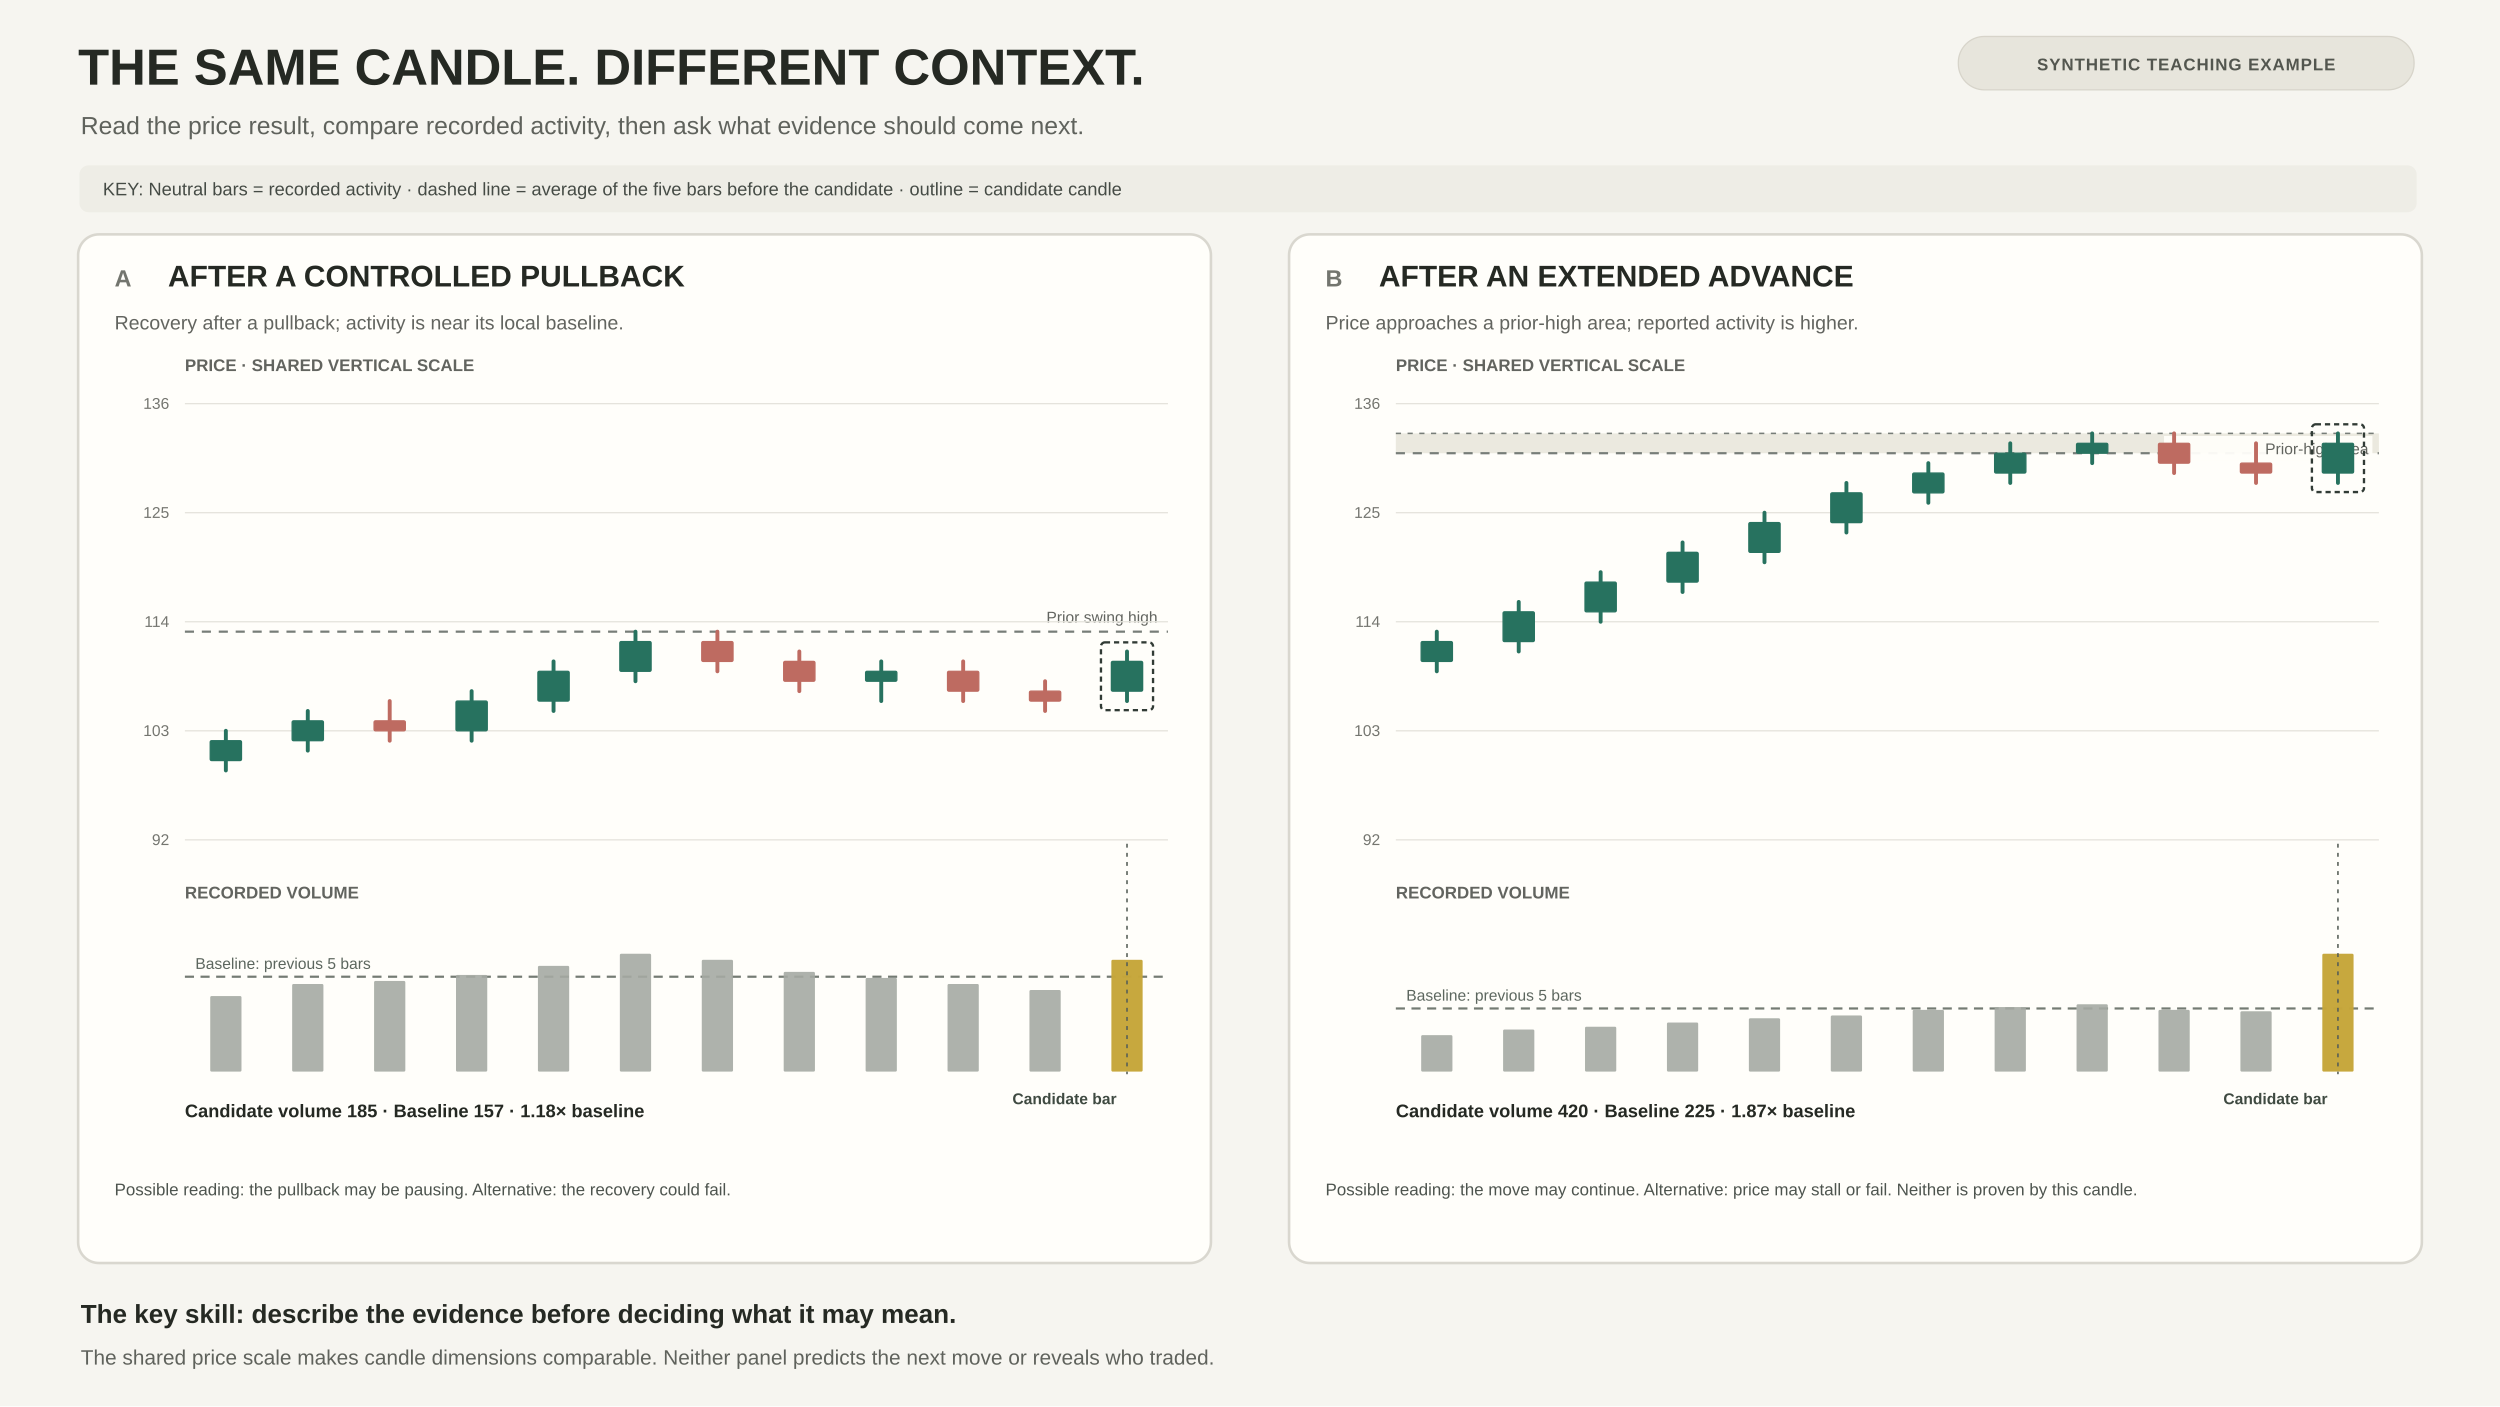
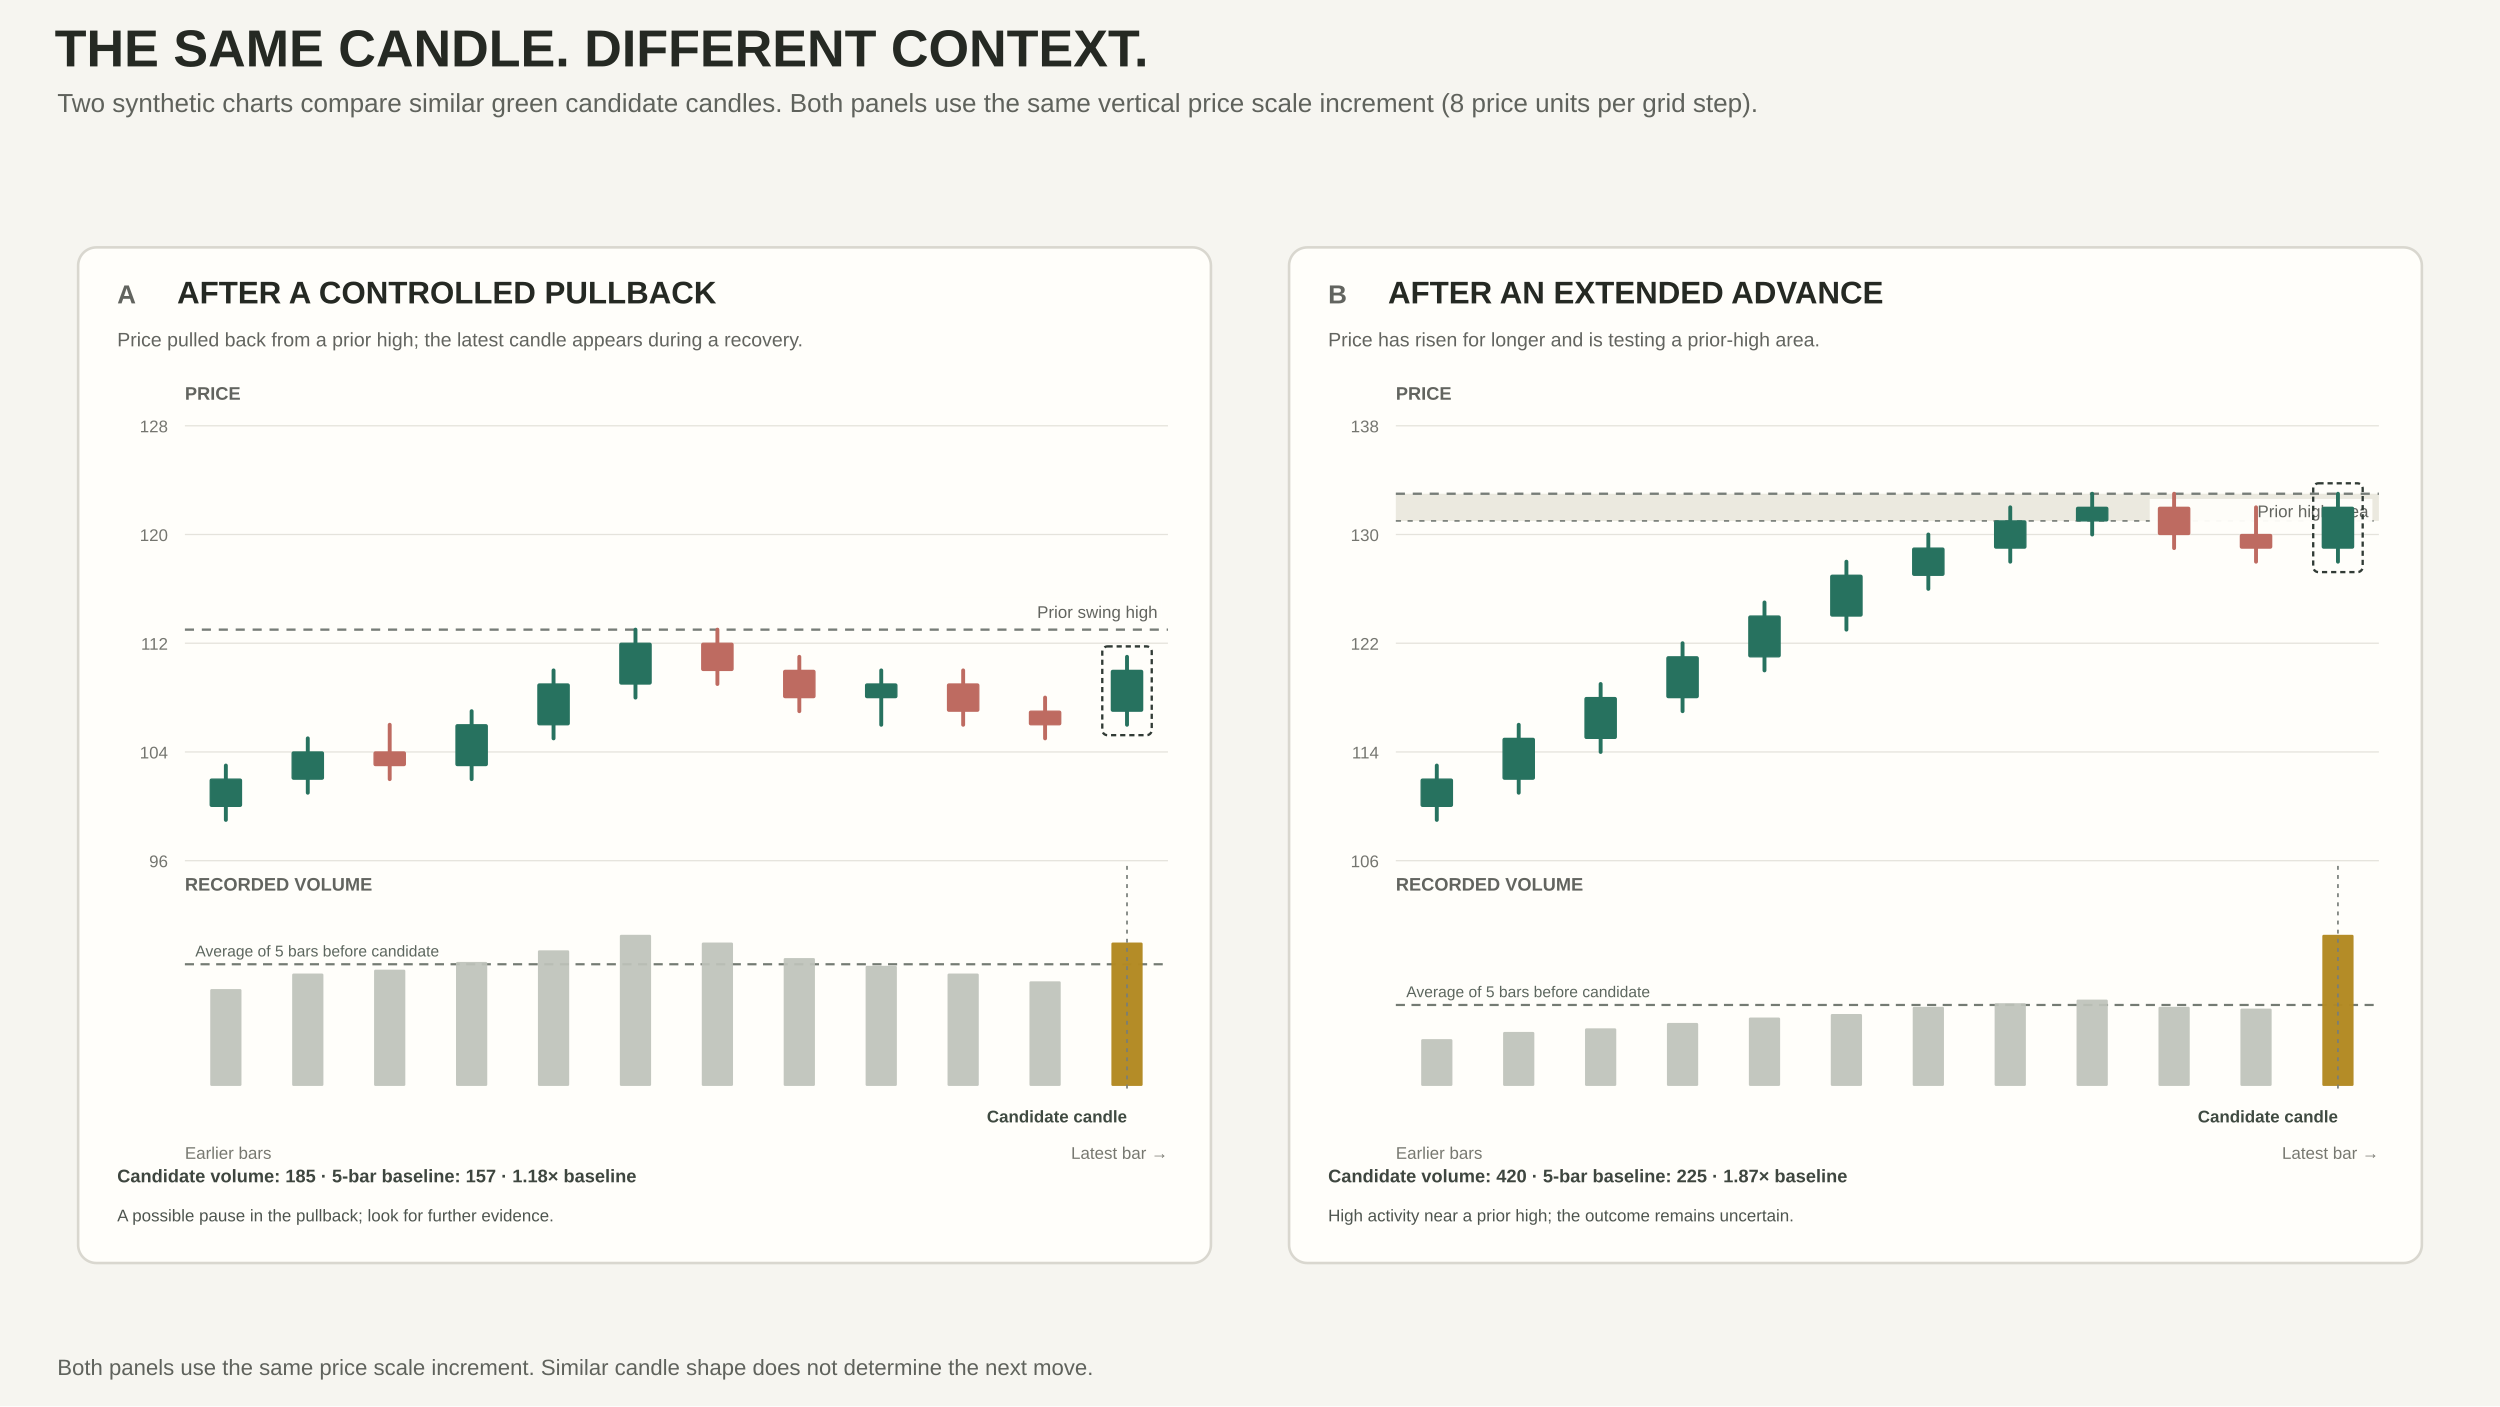
<svg xmlns="http://www.w3.org/2000/svg" width="1920" height="1080" viewBox="0 0 1920 1080" role="img" aria-labelledby="title desc">
  <rect width="1920" height="1080" fill="#f6f5f0" />
-   <text x="60" y="65" font-family="Arial,Helvetica,sans-serif" font-size="39" font-weight="700" fill="#252923">THE SAME CANDLE. DIFFERENT CONTEXT.</text>
-   <text x="62" y="103" font-family="Arial,Helvetica,sans-serif" font-size="19" fill="#5f625c">Read the price result, compare recorded activity, then ask what evidence should come next.</text>
-   <rect x="1504" y="28" width="350" height="41" rx="20" fill="#e7e5dc" stroke="#d7d4ca" />
-   <text x="1679" y="54" text-anchor="middle" font-family="Arial,Helvetica,sans-serif" font-size="13" font-weight="700" letter-spacing=".7" fill="#53564f">SYNTHETIC TEACHING EXAMPLE</text>
-   <rect x="61" y="127" width="1795" height="36" rx="7" fill="#eeede6" />
-   <text x="79" y="150" font-family="Arial,Helvetica,sans-serif" font-size="14" fill="#454b45">KEY: Neutral bars = recorded activity · dashed line = average of the five bars before the candidate · outline = candidate candle</text>
-   <g>
-     <rect x="60" y="180" width="870" height="790" rx="16" fill="#fffefa" stroke="#d9d7cf" stroke-width="2" />
-     <text x="88" y="220" font-family="Arial,Helvetica,sans-serif" font-size="18" font-weight="700" fill="#73756e">A</text>
-     <text x="129" y="220" font-family="Arial,Helvetica,sans-serif" font-size="23" font-weight="700" fill="#252923">AFTER A CONTROLLED PULLBACK</text>
-     <text x="88" y="253" font-family="Arial,Helvetica,sans-serif" font-size="15" fill="#62645f">Recovery after a pullback; activity is near its local baseline.</text>
-     <text x="142" y="285" font-family="Arial,Helvetica,sans-serif" font-size="13" font-weight="700" fill="#62645f">PRICE · SHARED VERTICAL SCALE</text>
-     <line x1="142" y1="485.114" x2="897" y2="485.114" stroke="#777d78" stroke-width="1.7" stroke-dasharray="7 6" />
-     <rect x="739" y="465.114" width="153" height="17" fill="#fffefa" opacity=".96" />
-     <text x="889" y="478.114" text-anchor="end" font-family="Arial,Helvetica,sans-serif" font-size="12" fill="#62645f">Prior swing high</text>
-     <line x1="142" y1="645" x2="897" y2="645" stroke="#e5e3dc" stroke-width="1" />
-     <text x="130" y="649" text-anchor="end" font-family="Arial,Helvetica,sans-serif" font-size="12" fill="#74756f">92</text>
-     <line x1="142" y1="561.25" x2="897" y2="561.25" stroke="#e5e3dc" stroke-width="1" />
-     <text x="130" y="565.25" text-anchor="end" font-family="Arial,Helvetica,sans-serif" font-size="12" fill="#74756f">103</text>
-     <line x1="142" y1="477.5" x2="897" y2="477.5" stroke="#e5e3dc" stroke-width="1" />
-     <text x="130" y="481.5" text-anchor="end" font-family="Arial,Helvetica,sans-serif" font-size="12" fill="#74756f">114</text>
-     <line x1="142" y1="393.75" x2="897" y2="393.75" stroke="#e5e3dc" stroke-width="1" />
-     <text x="130" y="397.75" text-anchor="end" font-family="Arial,Helvetica,sans-serif" font-size="12" fill="#74756f">125</text>
-     <line x1="142" y1="310" x2="897" y2="310" stroke="#e5e3dc" stroke-width="1" />
-     <text x="130" y="314" text-anchor="end" font-family="Arial,Helvetica,sans-serif" font-size="12" fill="#74756f">136</text>
-     <line x1="173.458" y1="561.25" x2="173.458" y2="591.705" stroke="#27725f" stroke-width="3" stroke-linecap="round" />
-     <rect x="161.458" y="568.864" width="24" height="15.227" rx="1" fill="#27725f" stroke="#27725f" />
-     <line x1="236.375" y1="546.023" x2="236.375" y2="576.477" stroke="#27725f" stroke-width="3" stroke-linecap="round" />
-     <rect x="224.375" y="553.636" width="24" height="15.227" rx="1" fill="#27725f" stroke="#27725f" />
-     <line x1="299.292" y1="538.409" x2="299.292" y2="568.864" stroke="#be6b61" stroke-width="3" stroke-linecap="round" />
-     <rect x="287.292" y="553.636" width="24" height="7.614" rx="1" fill="#be6b61" stroke="#be6b61" />
-     <line x1="362.208" y1="530.795" x2="362.208" y2="568.864" stroke="#27725f" stroke-width="3" stroke-linecap="round" />
-     <rect x="350.208" y="538.409" width="24" height="22.841" rx="1" fill="#27725f" stroke="#27725f" />
-     <line x1="425.125" y1="507.955" x2="425.125" y2="546.023" stroke="#27725f" stroke-width="3" stroke-linecap="round" />
-     <rect x="413.125" y="515.568" width="24" height="22.841" rx="1" fill="#27725f" stroke="#27725f" />
-     <line x1="488.042" y1="485.114" x2="488.042" y2="523.182" stroke="#27725f" stroke-width="3" stroke-linecap="round" />
-     <rect x="476.042" y="492.727" width="24" height="22.841" rx="1" fill="#27725f" stroke="#27725f" />
-     <line x1="550.958" y1="485.114" x2="550.958" y2="515.568" stroke="#be6b61" stroke-width="3" stroke-linecap="round" />
-     <rect x="538.958" y="492.727" width="24" height="15.227" rx="1" fill="#be6b61" stroke="#be6b61" />
-     <line x1="613.875" y1="500.341" x2="613.875" y2="530.795" stroke="#be6b61" stroke-width="3" stroke-linecap="round" />
-     <rect x="601.875" y="507.955" width="24" height="15.227" rx="1" fill="#be6b61" stroke="#be6b61" />
-     <line x1="676.792" y1="507.955" x2="676.792" y2="538.409" stroke="#27725f" stroke-width="3" stroke-linecap="round" />
-     <rect x="664.792" y="515.568" width="24" height="7.614" rx="1" fill="#27725f" stroke="#27725f" />
-     <line x1="739.708" y1="507.955" x2="739.708" y2="538.409" stroke="#be6b61" stroke-width="3" stroke-linecap="round" />
-     <rect x="727.708" y="515.568" width="24" height="15.227" rx="1" fill="#be6b61" stroke="#be6b61" />
-     <line x1="802.625" y1="523.182" x2="802.625" y2="546.023" stroke="#be6b61" stroke-width="3" stroke-linecap="round" />
-     <rect x="790.625" y="530.795" width="24" height="7.614" rx="1" fill="#be6b61" stroke="#be6b61" />
-     <rect x="845.542" y="493.341" width="40" height="52.068" rx="3" fill="none" stroke="#313b35" stroke-width="1.8" stroke-dasharray="4 3" />
-     <line x1="865.542" y1="500.341" x2="865.542" y2="538.409" stroke="#27725f" stroke-width="3" stroke-linecap="round" />
-     <rect x="853.542" y="507.955" width="24" height="22.841" rx="1" fill="#27725f" stroke="#27725f" />
-     <text x="142" y="690" font-family="Arial,Helvetica,sans-serif" font-size="13" font-weight="700" fill="#62645f">RECORDED VOLUME</text>
-     <line x1="142" y1="750.122" x2="897" y2="750.122" stroke="#747b73" stroke-width="1.7" stroke-dasharray="7 5" />
-     <rect x="147" y="732.122" width="210" height="16" fill="#fffefa" opacity=".98" />
-     <text x="150" y="744.122" font-family="Arial,Helvetica,sans-serif" font-size="12" fill="#5c665e">Baseline: previous 5 bars</text>
-     <rect x="161.458" y="764.976" width="24" height="58.024" rx="1" fill="#a5aaa3" opacity=".9" />
-     <rect x="224.375" y="755.692" width="24" height="67.308" rx="1" fill="#a5aaa3" opacity=".9" />
-     <rect x="287.292" y="753.371" width="24" height="69.629" rx="1" fill="#a5aaa3" opacity=".9" />
-     <rect x="350.208" y="748.729" width="24" height="74.271" rx="1" fill="#a5aaa3" opacity=".9" />
-     <rect x="413.125" y="741.767" width="24" height="81.233" rx="1" fill="#a5aaa3" opacity=".9" />
-     <rect x="476.042" y="732.483" width="24" height="90.517" rx="1" fill="#a5aaa3" opacity=".9" />
-     <rect x="538.958" y="737.125" width="24" height="85.875" rx="1" fill="#a5aaa3" opacity=".9" />
-     <rect x="601.875" y="746.408" width="24" height="76.592" rx="1" fill="#a5aaa3" opacity=".9" />
-     <rect x="664.792" y="751.05" width="24" height="71.95" rx="1" fill="#a5aaa3" opacity=".9" />
-     <rect x="727.708" y="755.692" width="24" height="67.308" rx="1" fill="#a5aaa3" opacity=".9" />
-     <rect x="790.625" y="760.334" width="24" height="62.666" rx="1" fill="#a5aaa3" opacity=".9" />
-     <rect x="853.542" y="737.125" width="24" height="85.875" rx="1" fill="#c6a63a" opacity=".98" />
-     <line x1="865.542" y1="648" x2="865.542" y2="825" stroke="#555d56" stroke-width="1.2" stroke-dasharray="3 4" />
-     <text x="857.542" y="848" text-anchor="end" font-family="Arial,Helvetica,sans-serif" font-size="12" font-weight="700" fill="#3f4a41">Candidate bar</text>
-     <text x="142" y="858" font-family="Arial,Helvetica,sans-serif" font-size="14" font-weight="700" fill="#252923">Candidate volume 185 · Baseline 157 · 1.18× baseline</text>
-     <text x="88" y="918" font-family="Arial,Helvetica,sans-serif" font-size="13" fill="#4d544e">Possible reading: the pullback may be pausing. Alternative: the recovery could fail.</text>
+   <text x="42" y="51" font-family="Arial,Helvetica,sans-serif" font-size="40" font-weight="700" fill="#252923">THE SAME CANDLE. DIFFERENT CONTEXT.</text>
+   <text x="44" y="86" font-family="Arial,Helvetica,sans-serif" font-size="20" fill="#5f625c">Two synthetic charts compare similar green candidate candles. Both panels use the same vertical price scale increment (8 price units per grid step).</text>
+   <g class="panel">
+     <rect x="60" y="190" width="870" height="780" rx="14" fill="#fffefa" stroke="#d9d7cf" stroke-width="2" />
+     <text x="90" y="233" font-family="Arial,Helvetica,sans-serif" font-size="20" font-weight="700" fill="#62645f">A</text>
+     <text x="136" y="233" font-family="Arial,Helvetica,sans-serif" font-size="24" font-weight="700" fill="#252923">AFTER A CONTROLLED PULLBACK</text>
+     <text x="90" y="266" font-family="Arial,Helvetica,sans-serif" font-size="15" fill="#62645f">Price pulled back from a prior high; the latest candle appears during a recovery.</text>
+     <text x="142" y="307" font-family="Arial,Helvetica,sans-serif" font-size="14" font-weight="700" fill="#62645f">PRICE</text>
+     <line x1="142" y1="483.562" x2="897" y2="483.562" stroke="#777d78" stroke-width="1.8" stroke-dasharray="7 6" />
+     <rect x="723" y="458.562" width="169" height="20" fill="#fffefa" opacity=".95" />
+     <text x="889" y="474.562" text-anchor="end" font-family="Arial,Helvetica,sans-serif" font-size="13" fill="#62645f">Prior swing high</text>
+     <line x1="142" y1="661" x2="897" y2="661" stroke="#e5e3dc" stroke-width="1" />
+     <text x="129" y="666" text-anchor="end" font-family="Arial,Helvetica,sans-serif" font-size="13" fill="#74756f">96</text>
+     <line x1="142" y1="577.5" x2="897" y2="577.5" stroke="#e5e3dc" stroke-width="1" />
+     <text x="129" y="582.5" text-anchor="end" font-family="Arial,Helvetica,sans-serif" font-size="13" fill="#74756f">104</text>
+     <line x1="142" y1="494" x2="897" y2="494" stroke="#e5e3dc" stroke-width="1" />
+     <text x="129" y="499" text-anchor="end" font-family="Arial,Helvetica,sans-serif" font-size="13" fill="#74756f">112</text>
+     <line x1="142" y1="410.5" x2="897" y2="410.5" stroke="#e5e3dc" stroke-width="1" />
+     <text x="129" y="415.5" text-anchor="end" font-family="Arial,Helvetica,sans-serif" font-size="13" fill="#74756f">120</text>
+     <line x1="142" y1="327" x2="897" y2="327" stroke="#e5e3dc" stroke-width="1" />
+     <text x="129" y="332" text-anchor="end" font-family="Arial,Helvetica,sans-serif" font-size="13" fill="#74756f">128</text>
+     <line x1="173.458" y1="587.938" x2="173.458" y2="629.688" stroke="#27725f" stroke-width="3" stroke-linecap="round" />
+     <rect x="161.458" y="598.375" width="24" height="20.875" rx="1" fill="#27725f" stroke="#27725f" stroke-width="1" />
+     <line x1="236.375" y1="567.062" x2="236.375" y2="608.812" stroke="#27725f" stroke-width="3" stroke-linecap="round" />
+     <rect x="224.375" y="577.5" width="24" height="20.875" rx="1" fill="#27725f" stroke="#27725f" stroke-width="1" />
+     <line x1="299.292" y1="556.625" x2="299.292" y2="598.375" stroke="#be6b61" stroke-width="3" stroke-linecap="round" />
+     <rect x="287.292" y="577.5" width="24" height="10.438" rx="1" fill="#be6b61" stroke="#be6b61" stroke-width="1" />
+     <line x1="362.208" y1="546.188" x2="362.208" y2="598.375" stroke="#27725f" stroke-width="3" stroke-linecap="round" />
+     <rect x="350.208" y="556.625" width="24" height="31.312" rx="1" fill="#27725f" stroke="#27725f" stroke-width="1" />
+     <line x1="425.125" y1="514.875" x2="425.125" y2="567.062" stroke="#27725f" stroke-width="3" stroke-linecap="round" />
+     <rect x="413.125" y="525.312" width="24" height="31.312" rx="1" fill="#27725f" stroke="#27725f" stroke-width="1" />
+     <line x1="488.042" y1="483.562" x2="488.042" y2="535.75" stroke="#27725f" stroke-width="3" stroke-linecap="round" />
+     <rect x="476.042" y="494" width="24" height="31.312" rx="1" fill="#27725f" stroke="#27725f" stroke-width="1" />
+     <line x1="550.958" y1="483.562" x2="550.958" y2="525.312" stroke="#be6b61" stroke-width="3" stroke-linecap="round" />
+     <rect x="538.958" y="494" width="24" height="20.875" rx="1" fill="#be6b61" stroke="#be6b61" stroke-width="1" />
+     <line x1="613.875" y1="504.438" x2="613.875" y2="546.188" stroke="#be6b61" stroke-width="3" stroke-linecap="round" />
+     <rect x="601.875" y="514.875" width="24" height="20.875" rx="1" fill="#be6b61" stroke="#be6b61" stroke-width="1" />
+     <line x1="676.792" y1="514.875" x2="676.792" y2="556.625" stroke="#27725f" stroke-width="3" stroke-linecap="round" />
+     <rect x="664.792" y="525.312" width="24" height="10.438" rx="1" fill="#27725f" stroke="#27725f" stroke-width="1" />
+     <line x1="739.708" y1="514.875" x2="739.708" y2="556.625" stroke="#be6b61" stroke-width="3" stroke-linecap="round" />
+     <rect x="727.708" y="525.312" width="24" height="20.875" rx="1" fill="#be6b61" stroke="#be6b61" stroke-width="1" />
+     <line x1="802.625" y1="535.75" x2="802.625" y2="567.062" stroke="#be6b61" stroke-width="3" stroke-linecap="round" />
+     <rect x="790.625" y="546.188" width="24" height="10.438" rx="1" fill="#be6b61" stroke="#be6b61" stroke-width="1" />
+     <rect x="846.542" y="496.438" width="38" height="68.188" rx="4" fill="none" stroke="#313b35" stroke-width="1.8" stroke-dasharray="4 3" />
+     <line x1="865.542" y1="504.438" x2="865.542" y2="556.625" stroke="#27725f" stroke-width="3" stroke-linecap="round" />
+     <rect x="853.542" y="514.875" width="24" height="31.312" rx="1" fill="#27725f" stroke="#27725f" stroke-width="1" />
+     <text x="142" y="684" font-family="Arial,Helvetica,sans-serif" font-size="14" font-weight="700" fill="#62645f">RECORDED VOLUME</text>
+     <line x1="142" y1="740.548" x2="897" y2="740.548" stroke="#747b73" stroke-width="1.7" stroke-dasharray="7 5" />
+     <rect x="147" y="722.548" width="230" height="16" fill="#fffefa" opacity=".98" />
+     <text x="150" y="734.548" font-family="Arial,Helvetica,sans-serif" font-size="12" fill="#5c665e">Average of 5 bars before candidate</text>
+     <rect x="161.458" y="759.595" width="24" height="74.405" rx="1" fill="#bec2ba" opacity=".92" />
+     <rect x="224.375" y="747.69" width="24" height="86.31" rx="1" fill="#bec2ba" opacity=".92" />
+     <rect x="287.292" y="744.714" width="24" height="89.286" rx="1" fill="#bec2ba" opacity=".92" />
+     <rect x="350.208" y="738.762" width="24" height="95.238" rx="1" fill="#bec2ba" opacity=".92" />
+     <rect x="413.125" y="729.833" width="24" height="104.167" rx="1" fill="#bec2ba" opacity=".92" />
+     <rect x="476.042" y="717.929" width="24" height="116.071" rx="1" fill="#bec2ba" opacity=".92" />
+     <rect x="538.958" y="723.881" width="24" height="110.119" rx="1" fill="#bec2ba" opacity=".92" />
+     <rect x="601.875" y="735.786" width="24" height="98.214" rx="1" fill="#bec2ba" opacity=".92" />
+     <rect x="664.792" y="741.738" width="24" height="92.262" rx="1" fill="#bec2ba" opacity=".92" />
+     <rect x="727.708" y="747.69" width="24" height="86.31" rx="1" fill="#bec2ba" opacity=".92" />
+     <rect x="790.625" y="753.643" width="24" height="80.357" rx="1" fill="#bec2ba" opacity=".92" />
+     <rect x="853.542" y="723.881" width="24" height="110.119" rx="1" fill="#b28a23" opacity=".98" />
+     <line x1="865.542" y1="665" x2="865.542" y2="838" stroke="#777d78" stroke-width="1.3" stroke-dasharray="3 4" />
+     <text x="865.542" y="862" text-anchor="end" font-family="Arial,Helvetica,sans-serif" font-size="13" font-weight="700" fill="#3f4a41">Candidate candle</text>
+     <text x="142" y="890" font-family="Arial,Helvetica,sans-serif" font-size="13" fill="#777870">Earlier bars</text>
+     <text x="897" y="890" text-anchor="end" font-family="Arial,Helvetica,sans-serif" font-size="13" fill="#777870">Latest bar →</text>
+     <text x="90" y="908" font-family="Arial,Helvetica,sans-serif" font-size="14" font-weight="700" fill="#3e463f">Candidate volume: 185   ·   5-bar baseline: 157   ·   1.18× baseline</text>
+     <text x="90" y="938" font-family="Arial,Helvetica,sans-serif" font-size="13" fill="#4d544e">A possible pause in the pullback; look for further evidence.</text>
  </g>
-   <g>
-     <rect x="990" y="180" width="870" height="790" rx="16" fill="#fffefa" stroke="#d9d7cf" stroke-width="2" />
-     <text x="1018" y="220" font-family="Arial,Helvetica,sans-serif" font-size="18" font-weight="700" fill="#73756e">B</text>
-     <text x="1059" y="220" font-family="Arial,Helvetica,sans-serif" font-size="23" font-weight="700" fill="#252923">AFTER AN EXTENDED ADVANCE</text>
-     <text x="1018" y="253" font-family="Arial,Helvetica,sans-serif" font-size="15" fill="#62645f">Price approaches a prior-high area; reported activity is higher.</text>
-     <text x="1072" y="285" font-family="Arial,Helvetica,sans-serif" font-size="13" font-weight="700" fill="#62645f">PRICE · SHARED VERTICAL SCALE</text>
-     <rect x="1072" y="332.841" width="755" height="15.227" fill="#e9e7dc" opacity=".9" />
-     <line x1="1072" y1="348.068" x2="1827" y2="348.068" stroke="#777d78" stroke-width="1.7" stroke-dasharray="7 6" />
-     <line x1="1072" y1="332.841" x2="1827" y2="332.841" stroke="#777d78" stroke-width="1.2" stroke-dasharray="4 5" />
-     <rect x="1662" y="334.841" width="160" height="19" fill="#fffefa" opacity=".95" />
-     <text x="1819" y="348.841" text-anchor="end" font-family="Arial,Helvetica,sans-serif" font-size="12" fill="#62645f">Prior-high area</text>
-     <line x1="1072" y1="645" x2="1827" y2="645" stroke="#e5e3dc" stroke-width="1" />
-     <text x="1060" y="649" text-anchor="end" font-family="Arial,Helvetica,sans-serif" font-size="12" fill="#74756f">92</text>
-     <line x1="1072" y1="561.25" x2="1827" y2="561.25" stroke="#e5e3dc" stroke-width="1" />
-     <text x="1060" y="565.25" text-anchor="end" font-family="Arial,Helvetica,sans-serif" font-size="12" fill="#74756f">103</text>
-     <line x1="1072" y1="477.5" x2="1827" y2="477.5" stroke="#e5e3dc" stroke-width="1" />
-     <text x="1060" y="481.5" text-anchor="end" font-family="Arial,Helvetica,sans-serif" font-size="12" fill="#74756f">114</text>
-     <line x1="1072" y1="393.75" x2="1827" y2="393.75" stroke="#e5e3dc" stroke-width="1" />
-     <text x="1060" y="397.75" text-anchor="end" font-family="Arial,Helvetica,sans-serif" font-size="12" fill="#74756f">125</text>
-     <line x1="1072" y1="310" x2="1827" y2="310" stroke="#e5e3dc" stroke-width="1" />
-     <text x="1060" y="314" text-anchor="end" font-family="Arial,Helvetica,sans-serif" font-size="12" fill="#74756f">136</text>
-     <line x1="1103.458" y1="485.114" x2="1103.458" y2="515.568" stroke="#27725f" stroke-width="3" stroke-linecap="round" />
-     <rect x="1091.458" y="492.727" width="24" height="15.227" rx="1" fill="#27725f" stroke="#27725f" />
-     <line x1="1166.375" y1="462.273" x2="1166.375" y2="500.341" stroke="#27725f" stroke-width="3" stroke-linecap="round" />
-     <rect x="1154.375" y="469.886" width="24" height="22.841" rx="1" fill="#27725f" stroke="#27725f" />
-     <line x1="1229.292" y1="439.432" x2="1229.292" y2="477.5" stroke="#27725f" stroke-width="3" stroke-linecap="round" />
-     <rect x="1217.292" y="447.045" width="24" height="22.841" rx="1" fill="#27725f" stroke="#27725f" />
-     <line x1="1292.208" y1="416.591" x2="1292.208" y2="454.659" stroke="#27725f" stroke-width="3" stroke-linecap="round" />
-     <rect x="1280.208" y="424.205" width="24" height="22.841" rx="1" fill="#27725f" stroke="#27725f" />
-     <line x1="1355.125" y1="393.75" x2="1355.125" y2="431.818" stroke="#27725f" stroke-width="3" stroke-linecap="round" />
-     <rect x="1343.125" y="401.364" width="24" height="22.841" rx="1" fill="#27725f" stroke="#27725f" />
-     <line x1="1418.042" y1="370.909" x2="1418.042" y2="408.977" stroke="#27725f" stroke-width="3" stroke-linecap="round" />
-     <rect x="1406.042" y="378.523" width="24" height="22.841" rx="1" fill="#27725f" stroke="#27725f" />
-     <line x1="1480.958" y1="355.682" x2="1480.958" y2="386.136" stroke="#27725f" stroke-width="3" stroke-linecap="round" />
-     <rect x="1468.958" y="363.295" width="24" height="15.227" rx="1" fill="#27725f" stroke="#27725f" />
-     <line x1="1543.875" y1="340.455" x2="1543.875" y2="370.909" stroke="#27725f" stroke-width="3" stroke-linecap="round" />
-     <rect x="1531.875" y="348.068" width="24" height="15.227" rx="1" fill="#27725f" stroke="#27725f" />
-     <line x1="1606.792" y1="332.841" x2="1606.792" y2="355.682" stroke="#27725f" stroke-width="3" stroke-linecap="round" />
-     <rect x="1594.792" y="340.455" width="24" height="7.614" rx="1" fill="#27725f" stroke="#27725f" />
-     <line x1="1669.708" y1="332.841" x2="1669.708" y2="363.295" stroke="#be6b61" stroke-width="3" stroke-linecap="round" />
-     <rect x="1657.708" y="340.455" width="24" height="15.227" rx="1" fill="#be6b61" stroke="#be6b61" />
-     <line x1="1732.625" y1="340.455" x2="1732.625" y2="370.909" stroke="#be6b61" stroke-width="3" stroke-linecap="round" />
-     <rect x="1720.625" y="355.682" width="24" height="7.614" rx="1" fill="#be6b61" stroke="#be6b61" />
-     <rect x="1775.542" y="325.841" width="40" height="52.068" rx="3" fill="none" stroke="#313b35" stroke-width="1.8" stroke-dasharray="4 3" />
-     <line x1="1795.542" y1="332.841" x2="1795.542" y2="370.909" stroke="#27725f" stroke-width="3" stroke-linecap="round" />
-     <rect x="1783.542" y="340.455" width="24" height="22.841" rx="1" fill="#27725f" stroke="#27725f" />
-     <text x="1072" y="690" font-family="Arial,Helvetica,sans-serif" font-size="13" font-weight="700" fill="#62645f">RECORDED VOLUME</text>
-     <line x1="1072" y1="774.509" x2="1827" y2="774.509" stroke="#747b73" stroke-width="1.7" stroke-dasharray="7 5" />
-     <rect x="1077" y="756.509" width="210" height="16" fill="#fffefa" opacity=".98" />
-     <text x="1080" y="768.509" font-family="Arial,Helvetica,sans-serif" font-size="12" fill="#5c665e">Baseline: previous 5 bars</text>
-     <rect x="1091.458" y="794.983" width="24" height="28.017" rx="1" fill="#a5aaa3" opacity=".9" />
-     <rect x="1154.375" y="790.672" width="24" height="32.328" rx="1" fill="#a5aaa3" opacity=".9" />
-     <rect x="1217.292" y="788.517" width="24" height="34.483" rx="1" fill="#a5aaa3" opacity=".9" />
-     <rect x="1280.208" y="785.284" width="24" height="37.716" rx="1" fill="#a5aaa3" opacity=".9" />
-     <rect x="1343.125" y="782.052" width="24" height="40.948" rx="1" fill="#a5aaa3" opacity=".9" />
-     <rect x="1406.042" y="779.897" width="24" height="43.103" rx="1" fill="#a5aaa3" opacity=".9" />
-     <rect x="1468.958" y="775.586" width="24" height="47.414" rx="1" fill="#a5aaa3" opacity=".9" />
-     <rect x="1531.875" y="773.431" width="24" height="49.569" rx="1" fill="#a5aaa3" opacity=".9" />
-     <rect x="1594.792" y="771.276" width="24" height="51.724" rx="1" fill="#a5aaa3" opacity=".9" />
-     <rect x="1657.708" y="775.586" width="24" height="47.414" rx="1" fill="#a5aaa3" opacity=".9" />
-     <rect x="1720.625" y="776.664" width="24" height="46.336" rx="1" fill="#a5aaa3" opacity=".9" />
-     <rect x="1783.542" y="732.483" width="24" height="90.517" rx="1" fill="#c6a63a" opacity=".98" />
-     <line x1="1795.542" y1="648" x2="1795.542" y2="825" stroke="#555d56" stroke-width="1.2" stroke-dasharray="3 4" />
-     <text x="1787.542" y="848" text-anchor="end" font-family="Arial,Helvetica,sans-serif" font-size="12" font-weight="700" fill="#3f4a41">Candidate bar</text>
-     <text x="1072" y="858" font-family="Arial,Helvetica,sans-serif" font-size="14" font-weight="700" fill="#252923">Candidate volume 420 · Baseline 225 · 1.87× baseline</text>
-     <text x="1018" y="918" font-family="Arial,Helvetica,sans-serif" font-size="13" fill="#4d544e">Possible reading: the move may continue. Alternative: price may stall or fail. Neither is proven by this candle.</text>
+   <g class="panel">
+     <rect x="990" y="190" width="870" height="780" rx="14" fill="#fffefa" stroke="#d9d7cf" stroke-width="2" />
+     <text x="1020" y="233" font-family="Arial,Helvetica,sans-serif" font-size="20" font-weight="700" fill="#62645f">B</text>
+     <text x="1066" y="233" font-family="Arial,Helvetica,sans-serif" font-size="24" font-weight="700" fill="#252923">AFTER AN EXTENDED ADVANCE</text>
+     <text x="1020" y="266" font-family="Arial,Helvetica,sans-serif" font-size="15" fill="#62645f">Price has risen for longer and is testing a prior-high area.</text>
+     <text x="1072" y="307" font-family="Arial,Helvetica,sans-serif" font-size="14" font-weight="700" fill="#62645f">PRICE</text>
+     <rect x="1072" y="379.188" width="755" height="20.875" fill="#e9e7dc" opacity=".9" />
+     <line x1="1072" y1="379.188" x2="1827" y2="379.188" stroke="#777d78" stroke-width="1.8" stroke-dasharray="7 6" />
+     <line x1="1072" y1="400.062" x2="1827" y2="400.062" stroke="#777d78" stroke-width="1.3" stroke-dasharray="4 5" />
+     <rect x="1651" y="383.188" width="171" height="20" fill="#fffefa" opacity=".96" />
+     <text x="1819" y="397.188" text-anchor="end" font-family="Arial,Helvetica,sans-serif" font-size="13" fill="#62645f">Prior high area</text>
+     <line x1="1072" y1="661" x2="1827" y2="661" stroke="#e5e3dc" stroke-width="1" />
+     <text x="1059" y="666" text-anchor="end" font-family="Arial,Helvetica,sans-serif" font-size="13" fill="#74756f">106</text>
+     <line x1="1072" y1="577.5" x2="1827" y2="577.5" stroke="#e5e3dc" stroke-width="1" />
+     <text x="1059" y="582.5" text-anchor="end" font-family="Arial,Helvetica,sans-serif" font-size="13" fill="#74756f">114</text>
+     <line x1="1072" y1="494" x2="1827" y2="494" stroke="#e5e3dc" stroke-width="1" />
+     <text x="1059" y="499" text-anchor="end" font-family="Arial,Helvetica,sans-serif" font-size="13" fill="#74756f">122</text>
+     <line x1="1072" y1="410.5" x2="1827" y2="410.5" stroke="#e5e3dc" stroke-width="1" />
+     <text x="1059" y="415.5" text-anchor="end" font-family="Arial,Helvetica,sans-serif" font-size="13" fill="#74756f">130</text>
+     <line x1="1072" y1="327" x2="1827" y2="327" stroke="#e5e3dc" stroke-width="1" />
+     <text x="1059" y="332" text-anchor="end" font-family="Arial,Helvetica,sans-serif" font-size="13" fill="#74756f">138</text>
+     <line x1="1103.458" y1="587.938" x2="1103.458" y2="629.688" stroke="#27725f" stroke-width="3" stroke-linecap="round" />
+     <rect x="1091.458" y="598.375" width="24" height="20.875" rx="1" fill="#27725f" stroke="#27725f" stroke-width="1" />
+     <line x1="1166.375" y1="556.625" x2="1166.375" y2="608.812" stroke="#27725f" stroke-width="3" stroke-linecap="round" />
+     <rect x="1154.375" y="567.062" width="24" height="31.312" rx="1" fill="#27725f" stroke="#27725f" stroke-width="1" />
+     <line x1="1229.292" y1="525.312" x2="1229.292" y2="577.5" stroke="#27725f" stroke-width="3" stroke-linecap="round" />
+     <rect x="1217.292" y="535.75" width="24" height="31.312" rx="1" fill="#27725f" stroke="#27725f" stroke-width="1" />
+     <line x1="1292.208" y1="494" x2="1292.208" y2="546.188" stroke="#27725f" stroke-width="3" stroke-linecap="round" />
+     <rect x="1280.208" y="504.438" width="24" height="31.312" rx="1" fill="#27725f" stroke="#27725f" stroke-width="1" />
+     <line x1="1355.125" y1="462.688" x2="1355.125" y2="514.875" stroke="#27725f" stroke-width="3" stroke-linecap="round" />
+     <rect x="1343.125" y="473.125" width="24" height="31.312" rx="1" fill="#27725f" stroke="#27725f" stroke-width="1" />
+     <line x1="1418.042" y1="431.375" x2="1418.042" y2="483.562" stroke="#27725f" stroke-width="3" stroke-linecap="round" />
+     <rect x="1406.042" y="441.812" width="24" height="31.312" rx="1" fill="#27725f" stroke="#27725f" stroke-width="1" />
+     <line x1="1480.958" y1="410.5" x2="1480.958" y2="452.25" stroke="#27725f" stroke-width="3" stroke-linecap="round" />
+     <rect x="1468.958" y="420.938" width="24" height="20.875" rx="1" fill="#27725f" stroke="#27725f" stroke-width="1" />
+     <line x1="1543.875" y1="389.625" x2="1543.875" y2="431.375" stroke="#27725f" stroke-width="3" stroke-linecap="round" />
+     <rect x="1531.875" y="400.062" width="24" height="20.875" rx="1" fill="#27725f" stroke="#27725f" stroke-width="1" />
+     <line x1="1606.792" y1="379.188" x2="1606.792" y2="410.5" stroke="#27725f" stroke-width="3" stroke-linecap="round" />
+     <rect x="1594.792" y="389.625" width="24" height="10.438" rx="1" fill="#27725f" stroke="#27725f" stroke-width="1" />
+     <line x1="1669.708" y1="379.188" x2="1669.708" y2="420.938" stroke="#be6b61" stroke-width="3" stroke-linecap="round" />
+     <rect x="1657.708" y="389.625" width="24" height="20.875" rx="1" fill="#be6b61" stroke="#be6b61" stroke-width="1" />
+     <line x1="1732.625" y1="389.625" x2="1732.625" y2="431.375" stroke="#be6b61" stroke-width="3" stroke-linecap="round" />
+     <rect x="1720.625" y="410.5" width="24" height="10.438" rx="1" fill="#be6b61" stroke="#be6b61" stroke-width="1" />
+     <rect x="1776.542" y="371.188" width="38" height="68.188" rx="4" fill="none" stroke="#313b35" stroke-width="1.8" stroke-dasharray="4 3" />
+     <line x1="1795.542" y1="379.188" x2="1795.542" y2="431.375" stroke="#27725f" stroke-width="3" stroke-linecap="round" />
+     <rect x="1783.542" y="389.625" width="24" height="31.312" rx="1" fill="#27725f" stroke="#27725f" stroke-width="1" />
+     <text x="1072" y="684" font-family="Arial,Helvetica,sans-serif" font-size="14" font-weight="700" fill="#62645f">RECORDED VOLUME</text>
+     <line x1="1072" y1="771.819" x2="1827" y2="771.819" stroke="#747b73" stroke-width="1.7" stroke-dasharray="7 5" />
+     <rect x="1077" y="753.819" width="230" height="16" fill="#fffefa" opacity=".98" />
+     <text x="1080" y="765.819" font-family="Arial,Helvetica,sans-serif" font-size="12" fill="#5c665e">Average of 5 bars before candidate</text>
+     <rect x="1091.458" y="798.073" width="24" height="35.927" rx="1" fill="#bec2ba" opacity=".92" />
+     <rect x="1154.375" y="792.546" width="24" height="41.454" rx="1" fill="#bec2ba" opacity=".92" />
+     <rect x="1217.292" y="789.782" width="24" height="44.218" rx="1" fill="#bec2ba" opacity=".92" />
+     <rect x="1280.208" y="785.637" width="24" height="48.363" rx="1" fill="#bec2ba" opacity=".92" />
+     <rect x="1343.125" y="781.491" width="24" height="52.509" rx="1" fill="#bec2ba" opacity=".92" />
+     <rect x="1406.042" y="778.728" width="24" height="55.272" rx="1" fill="#bec2ba" opacity=".92" />
+     <rect x="1468.958" y="773.201" width="24" height="60.799" rx="1" fill="#bec2ba" opacity=".92" />
+     <rect x="1531.875" y="770.437" width="24" height="63.563" rx="1" fill="#bec2ba" opacity=".92" />
+     <rect x="1594.792" y="767.673" width="24" height="66.327" rx="1" fill="#bec2ba" opacity=".92" />
+     <rect x="1657.708" y="773.201" width="24" height="60.799" rx="1" fill="#bec2ba" opacity=".92" />
+     <rect x="1720.625" y="774.582" width="24" height="59.418" rx="1" fill="#bec2ba" opacity=".92" />
+     <rect x="1783.542" y="717.929" width="24" height="116.071" rx="1" fill="#b28a23" opacity=".98" />
+     <line x1="1795.542" y1="665" x2="1795.542" y2="838" stroke="#777d78" stroke-width="1.3" stroke-dasharray="3 4" />
+     <text x="1795.542" y="862" text-anchor="end" font-family="Arial,Helvetica,sans-serif" font-size="13" font-weight="700" fill="#3f4a41">Candidate candle</text>
+     <text x="1072" y="890" font-family="Arial,Helvetica,sans-serif" font-size="13" fill="#777870">Earlier bars</text>
+     <text x="1827" y="890" text-anchor="end" font-family="Arial,Helvetica,sans-serif" font-size="13" fill="#777870">Latest bar →</text>
+     <text x="1020" y="908" font-family="Arial,Helvetica,sans-serif" font-size="14" font-weight="700" fill="#3e463f">Candidate volume: 420   ·   5-bar baseline: 225   ·   1.87× baseline</text>
+     <text x="1020" y="938" font-family="Arial,Helvetica,sans-serif" font-size="13" fill="#4d544e">High activity near a prior high; the outcome remains uncertain.</text>
  </g>
-   <text x="62" y="1016" font-family="Arial,Helvetica,sans-serif" font-size="20" font-weight="700" fill="#252923">The key skill: describe the evidence before deciding what it may mean.</text>
-   <text x="62" y="1048" font-family="Arial,Helvetica,sans-serif" font-size="16" fill="#5f625c">The shared price scale makes candle dimensions comparable. Neither panel predicts the next move or reveals who traded.</text>
+   <text x="44" y="1056" font-family="Arial,Helvetica,sans-serif" font-size="17" fill="#5f625c">Both panels use the same price scale increment. Similar candle shape does not determine the next move.</text>
</svg>
